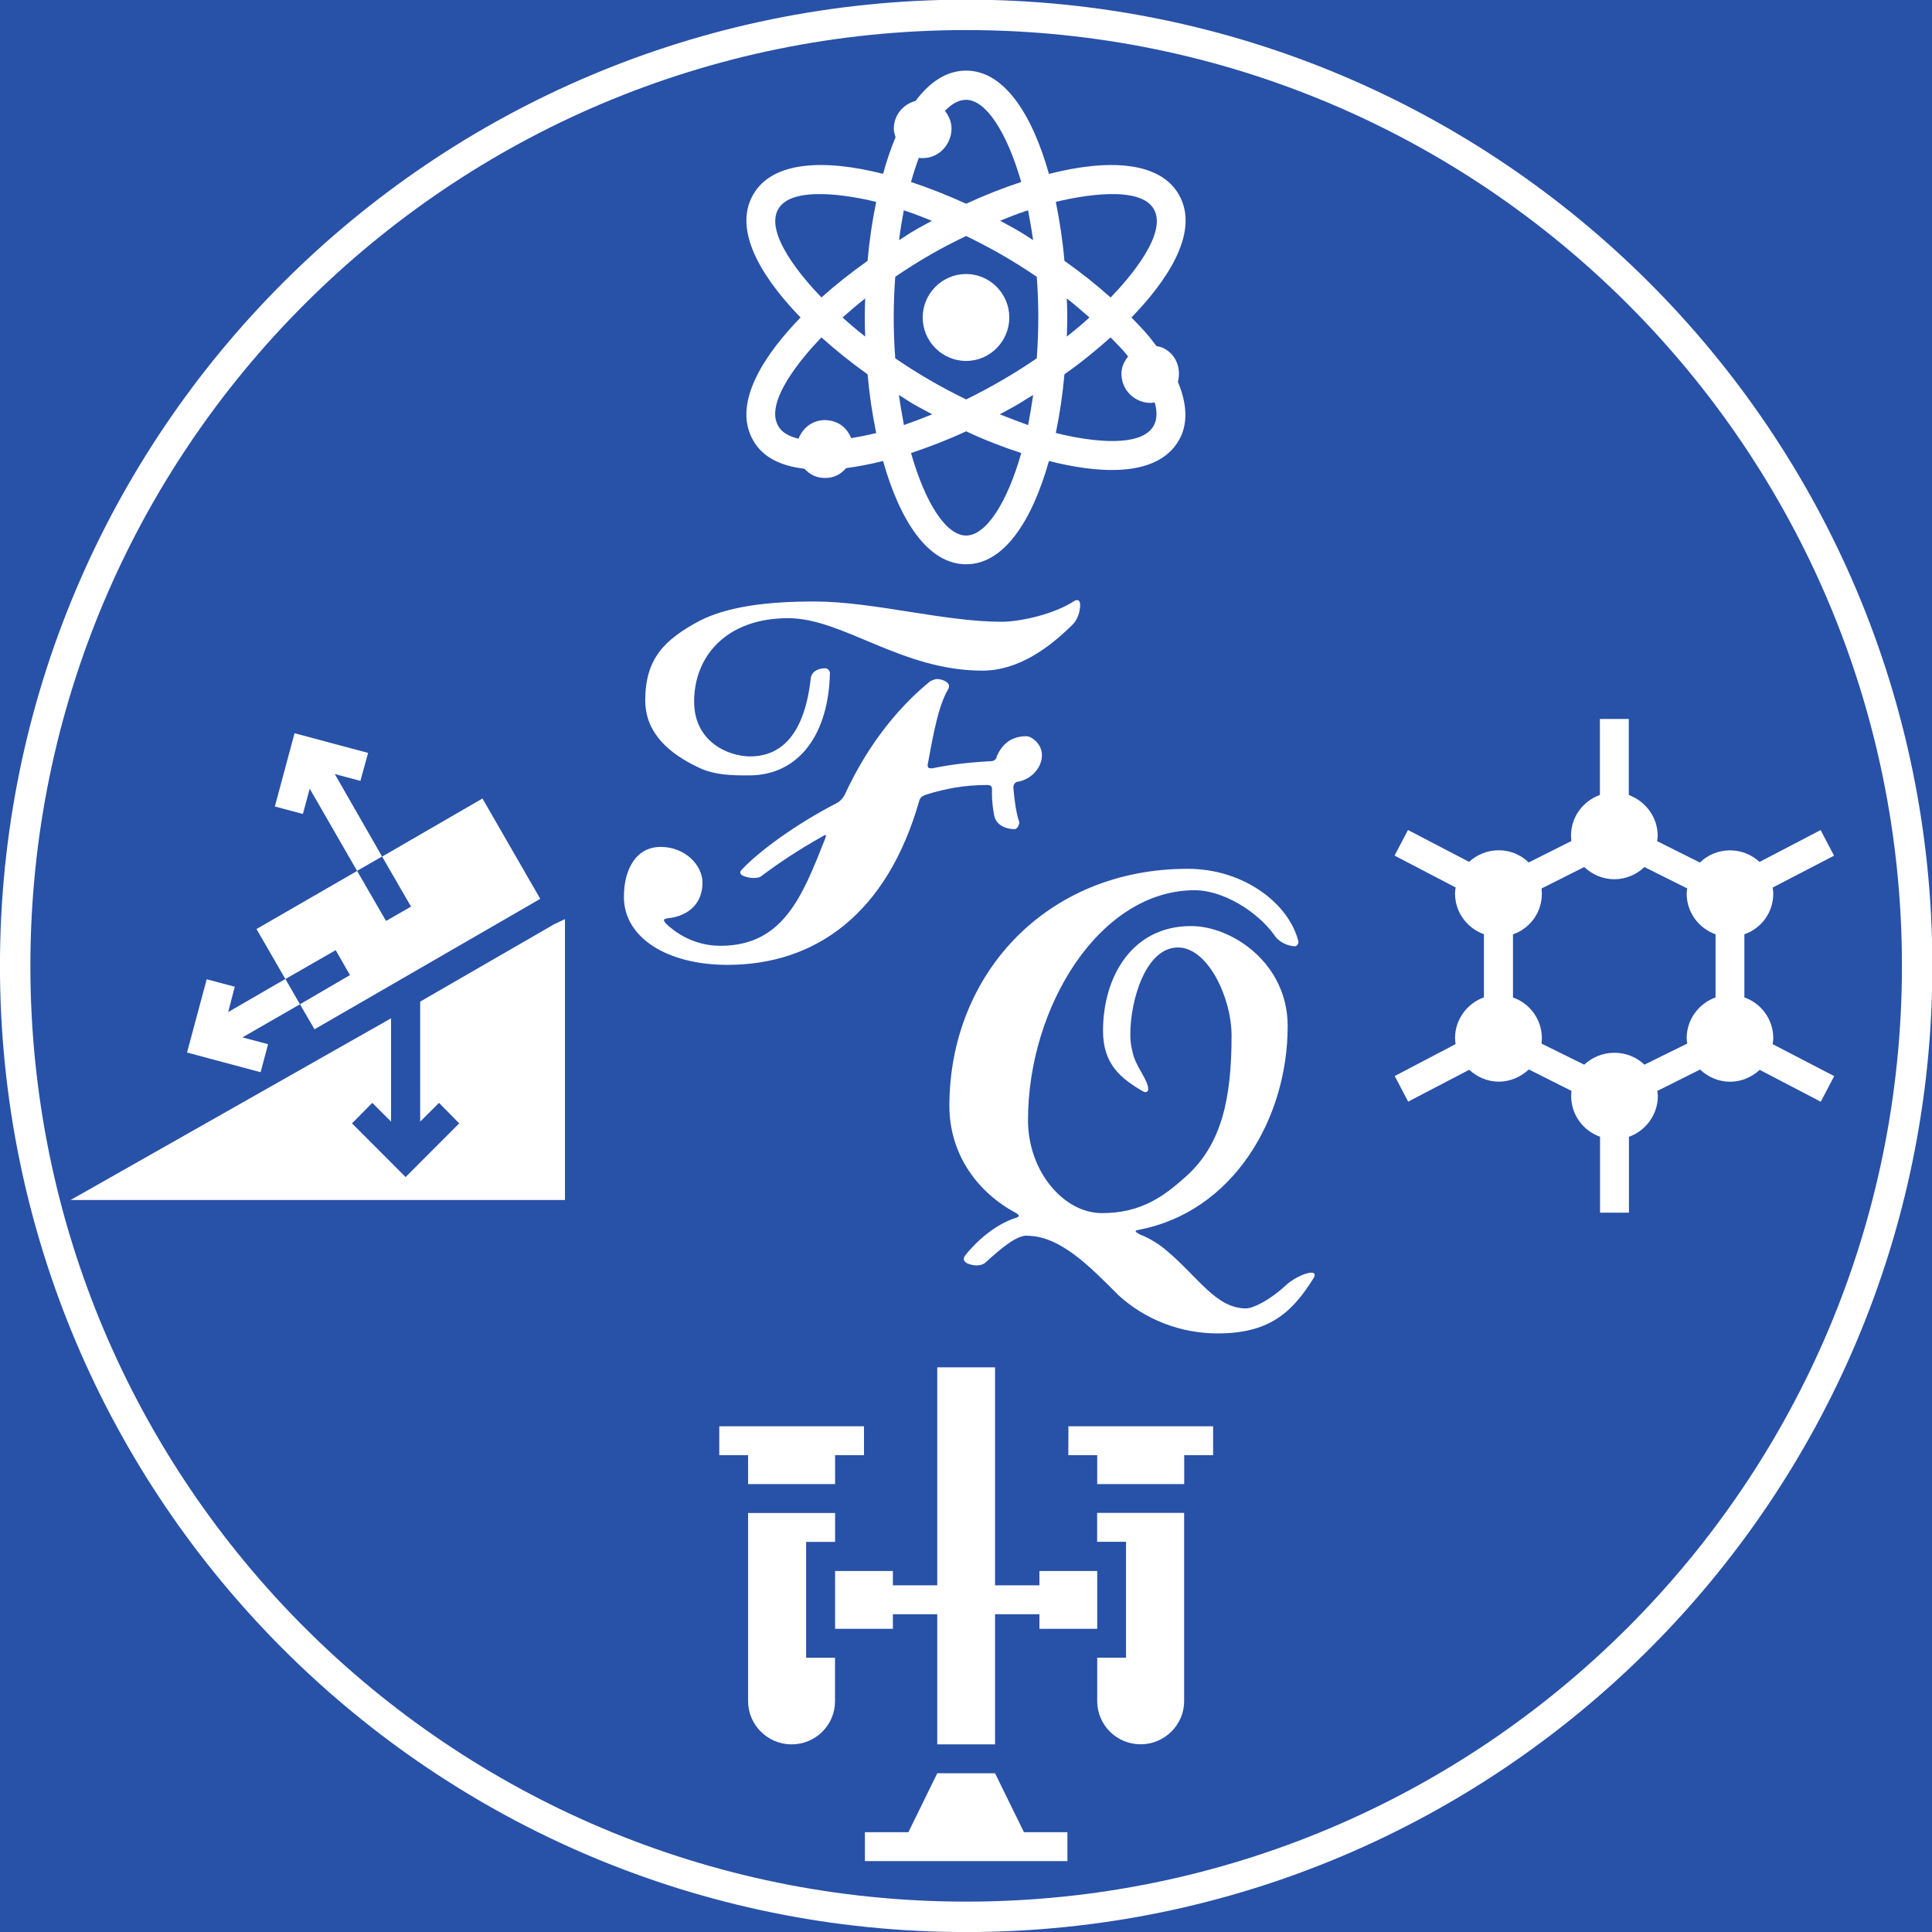
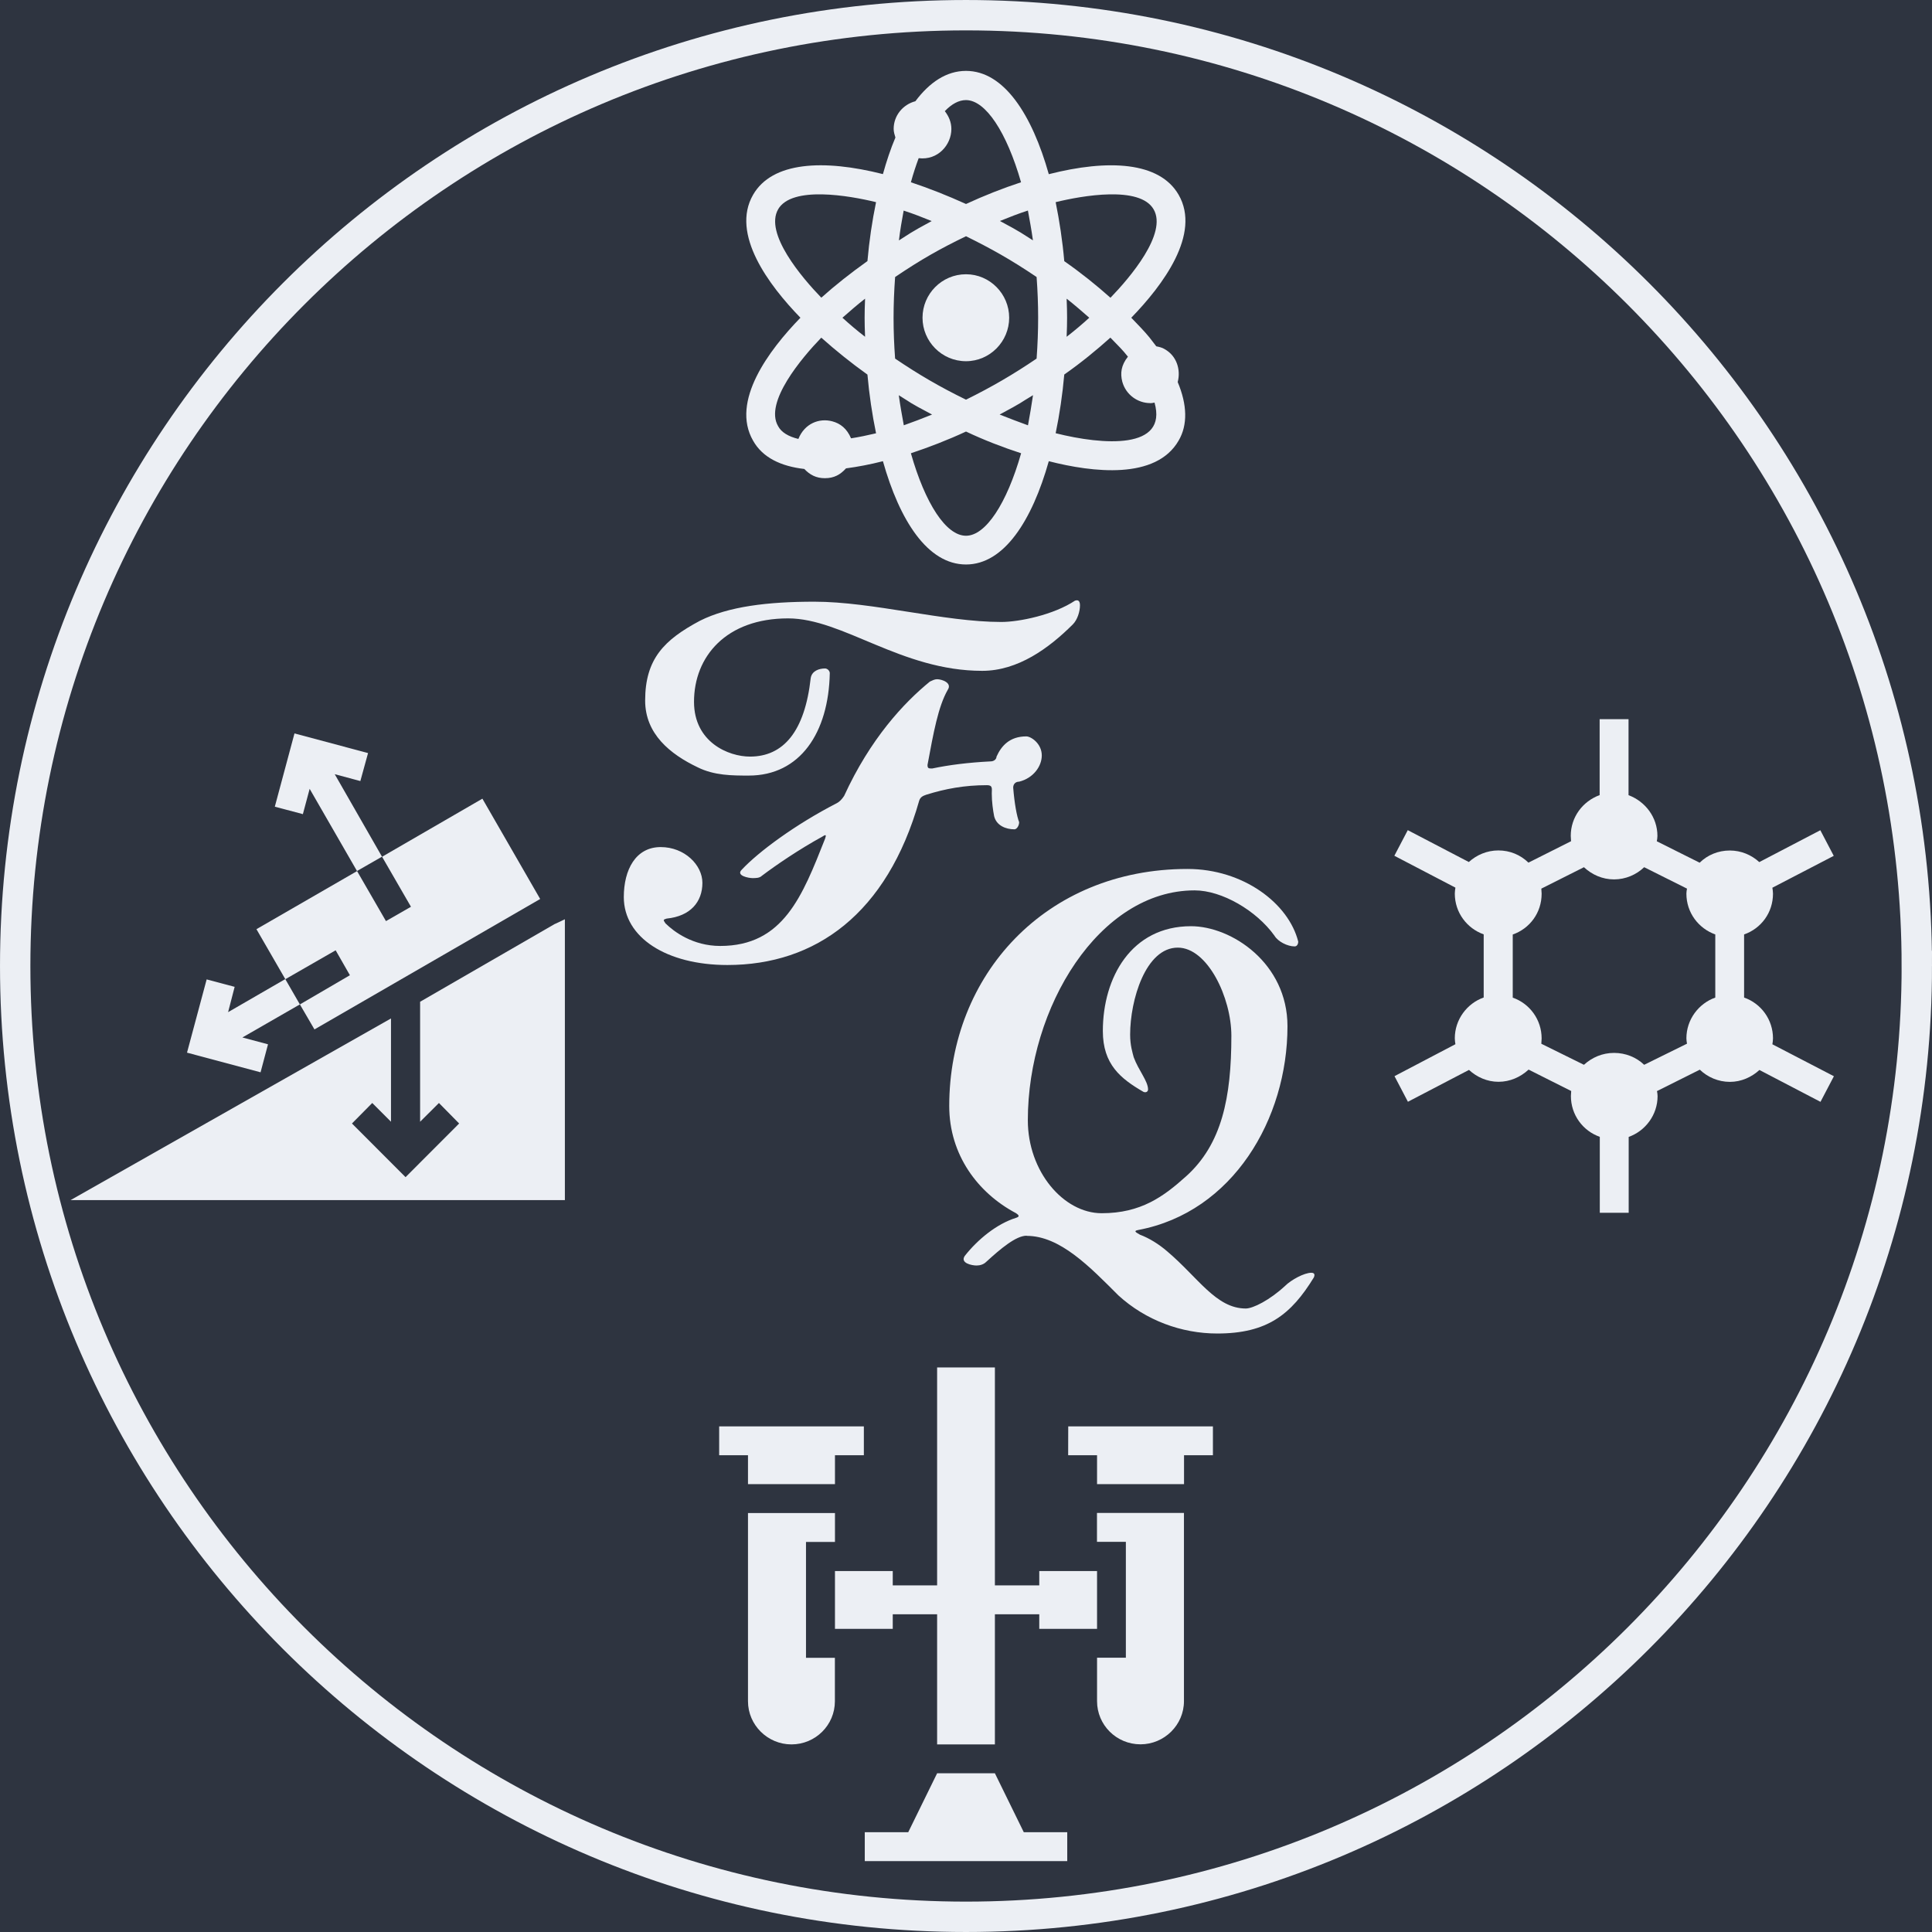
- <svg xmlns="http://www.w3.org/2000/svg" xmlns:xlink="http://www.w3.org/1999/xlink" width="225pt" height="225pt" viewBox="0 0 225 225" version="1.2" id="svg945">
-   <defs id="defs880">
-     <g id="g842">
+ <svg xmlns="http://www.w3.org/2000/svg" xmlns:xlink="http://www.w3.org/1999/xlink" width="283.465pt" height="283.465pt" viewBox="0 0 283.465 283.465" version="1.2" id="svg936">
+   <defs id="defs871">
+     <g id="g833">
      <symbol overflow="visible" id="glyph0-0">
-         <path style="stroke:none" d="m 2.641,0.203 2.562,-2.562 -2.562,-2.562 -2.578,2.562 z m -0.062,-1.75 c -0.031,0 -0.078,-0.062 -0.109,-0.156 -0.047,-0.109 -0.078,-0.219 -0.078,-0.469 0,-0.172 0.188,-0.297 0.531,-0.469 C 3.078,-2.719 3.25,-2.859 3.25,-3.016 3.25,-3.375 3.078,-3.625 2.703,-3.625 c -0.047,0 -0.078,0 -0.125,0.016 -0.031,0 -0.062,0 -0.125,0 -0.109,0 -0.219,-0.156 -0.219,-0.312 0,-0.094 0.125,-0.172 0.219,-0.172 0.172,0 0.391,0.078 0.578,0.25 0.297,0.297 0.484,0.766 0.484,1.031 0,0.266 -0.109,0.391 -0.219,0.453 C 3.062,-2.234 3.016,-2.188 2.844,-2.094 2.688,-2 2.672,-1.844 2.672,-1.672 c 0,0.062 -0.031,0.125 -0.094,0.125 z m 0.078,1.031 c -0.172,0 -0.312,-0.141 -0.312,-0.312 0,-0.172 0.141,-0.312 0.312,-0.312 0.188,0 0.328,0.141 0.328,0.312 0,0.172 -0.141,0.312 -0.328,0.312 z m 0,0" id="path833" />
+         <path style="stroke:none" d="m 2.641,0.203 2.562,-2.562 -2.562,-2.562 -2.578,2.562 z m -0.062,-1.75 c -0.031,0 -0.078,-0.062 -0.109,-0.156 -0.047,-0.109 -0.078,-0.219 -0.078,-0.469 0,-0.172 0.188,-0.297 0.531,-0.469 C 3.078,-2.719 3.25,-2.859 3.25,-3.016 3.25,-3.375 3.078,-3.625 2.703,-3.625 c -0.047,0 -0.078,0 -0.125,0.016 -0.031,0 -0.062,0 -0.125,0 -0.109,0 -0.219,-0.156 -0.219,-0.312 0,-0.094 0.125,-0.172 0.219,-0.172 0.172,0 0.391,0.078 0.578,0.25 0.297,0.297 0.484,0.766 0.484,1.031 0,0.266 -0.109,0.391 -0.219,0.453 C 3.062,-2.234 3.016,-2.188 2.844,-2.094 2.688,-2 2.672,-1.844 2.672,-1.672 c 0,0.062 -0.031,0.125 -0.094,0.125 z m 0.078,1.031 c -0.172,0 -0.312,-0.141 -0.312,-0.312 0,-0.172 0.141,-0.312 0.312,-0.312 0.188,0 0.328,0.141 0.328,0.312 0,0.172 -0.141,0.312 -0.328,0.312 z m 0,0" id="path824" />
      </symbol>
      <symbol overflow="visible" id="glyph0-1">
-         <path style="stroke:none" d="m 5.156,-2.109 c 0,0.109 0.016,0.219 0.031,0.297 0.031,0.125 0.156,0.172 0.266,0.172 0.031,0 0.062,-0.047 0.062,-0.094 -0.031,-0.078 -0.062,-0.25 -0.078,-0.453 0,-0.047 0.031,-0.078 0.078,-0.078 0.188,-0.047 0.297,-0.203 0.297,-0.344 0,-0.156 -0.141,-0.25 -0.203,-0.25 -0.219,0 -0.328,0.125 -0.391,0.266 0,0.031 -0.031,0.062 -0.078,0.062 C 4.844,-2.516 4.594,-2.484 4.375,-2.438 c -0.047,0 -0.062,0 -0.062,-0.047 C 4.391,-2.906 4.453,-3.25 4.578,-3.469 4.641,-3.562 4.5,-3.609 4.438,-3.609 c -0.031,0 -0.062,0.016 -0.094,0.031 -0.344,0.281 -0.781,0.75 -1.125,1.5 C 3.188,-2.031 3.156,-2 3.125,-1.984 2.578,-1.703 2.094,-1.344 1.875,-1.109 1.797,-1.031 1.969,-1 2.016,-1 2.062,-1 2.109,-1 2.141,-1.031 2.328,-1.172 2.625,-1.375 2.938,-1.547 c 0.047,-0.031 0.047,-0.016 0.031,0.031 -0.297,0.75 -0.547,1.406 -1.375,1.406 -0.359,0 -0.609,-0.188 -0.719,-0.297 -0.031,-0.047 -0.031,-0.047 0.016,-0.062 0.312,-0.031 0.469,-0.219 0.469,-0.469 0,-0.234 -0.234,-0.469 -0.547,-0.469 -0.328,0 -0.484,0.297 -0.484,0.656 0,0.531 0.562,0.891 1.359,0.891 1.156,0 2.094,-0.672 2.516,-2.156 C 4.219,-2.062 4.25,-2.078 4.297,-2.094 c 0.25,-0.078 0.5,-0.125 0.797,-0.125 0.078,0 0.062,0.047 0.062,0.109 z M 6.25,-4.641 c -0.281,0.188 -0.734,0.281 -0.969,0.281 -0.75,0 -1.688,-0.266 -2.453,-0.266 -0.609,0 -1.125,0.062 -1.5,0.25 -0.469,0.25 -0.719,0.5 -0.719,1.047 0,0.438 0.328,0.703 0.688,0.875 0.219,0.109 0.453,0.109 0.672,0.109 0.672,0 1.047,-0.562 1.062,-1.344 C 3.031,-3.719 3,-3.75 2.969,-3.75 c -0.078,0 -0.172,0.031 -0.188,0.125 -0.078,0.703 -0.359,1.031 -0.797,1.031 -0.281,0 -0.734,-0.188 -0.734,-0.719 0,-0.594 0.422,-1.094 1.234,-1.094 0.719,0 1.484,0.688 2.547,0.688 0.469,0 0.875,-0.297 1.188,-0.609 0.062,-0.062 0.094,-0.172 0.094,-0.25 0,-0.047 -0.016,-0.078 -0.062,-0.062 z m 0,0" id="path836" />
+         <path style="stroke:none" d="m 5.156,-2.109 c 0,0.109 0.016,0.219 0.031,0.297 0.031,0.125 0.156,0.172 0.266,0.172 0.031,0 0.062,-0.047 0.062,-0.094 -0.031,-0.078 -0.062,-0.25 -0.078,-0.453 0,-0.047 0.031,-0.078 0.078,-0.078 0.188,-0.047 0.297,-0.203 0.297,-0.344 0,-0.156 -0.141,-0.25 -0.203,-0.25 -0.219,0 -0.328,0.125 -0.391,0.266 0,0.031 -0.031,0.062 -0.078,0.062 C 4.844,-2.516 4.594,-2.484 4.375,-2.438 c -0.047,0 -0.062,0 -0.062,-0.047 C 4.391,-2.906 4.453,-3.25 4.578,-3.469 4.641,-3.562 4.5,-3.609 4.438,-3.609 c -0.031,0 -0.062,0.016 -0.094,0.031 -0.344,0.281 -0.781,0.75 -1.125,1.5 C 3.188,-2.031 3.156,-2 3.125,-1.984 2.578,-1.703 2.094,-1.344 1.875,-1.109 1.797,-1.031 1.969,-1 2.016,-1 2.062,-1 2.109,-1 2.141,-1.031 2.328,-1.172 2.625,-1.375 2.938,-1.547 c 0.047,-0.031 0.047,-0.016 0.031,0.031 -0.297,0.75 -0.547,1.406 -1.375,1.406 -0.359,0 -0.609,-0.188 -0.719,-0.297 -0.031,-0.047 -0.031,-0.047 0.016,-0.062 0.312,-0.031 0.469,-0.219 0.469,-0.469 0,-0.234 -0.234,-0.469 -0.547,-0.469 -0.328,0 -0.484,0.297 -0.484,0.656 0,0.531 0.562,0.891 1.359,0.891 1.156,0 2.094,-0.672 2.516,-2.156 C 4.219,-2.062 4.25,-2.078 4.297,-2.094 c 0.25,-0.078 0.5,-0.125 0.797,-0.125 0.078,0 0.062,0.047 0.062,0.109 z M 6.25,-4.641 c -0.281,0.188 -0.734,0.281 -0.969,0.281 -0.75,0 -1.688,-0.266 -2.453,-0.266 -0.609,0 -1.125,0.062 -1.5,0.25 -0.469,0.25 -0.719,0.5 -0.719,1.047 0,0.438 0.328,0.703 0.688,0.875 0.219,0.109 0.453,0.109 0.672,0.109 0.672,0 1.047,-0.562 1.062,-1.344 C 3.031,-3.719 3,-3.75 2.969,-3.75 c -0.078,0 -0.172,0.031 -0.188,0.125 -0.078,0.703 -0.359,1.031 -0.797,1.031 -0.281,0 -0.734,-0.188 -0.734,-0.719 0,-0.594 0.422,-1.094 1.234,-1.094 0.719,0 1.484,0.688 2.547,0.688 0.469,0 0.875,-0.297 1.188,-0.609 0.062,-0.062 0.094,-0.172 0.094,-0.25 0,-0.047 -0.016,-0.078 -0.062,-0.062 z m 0,0" id="path827" />
      </symbol>
      <symbol overflow="visible" id="glyph0-2">
-         <path style="stroke:none" d="m 1.438,0.172 c 0.438,0 0.828,0.406 1.203,0.781 0.359,0.328 0.828,0.5 1.297,0.5 0.656,0 0.969,-0.25 1.266,-0.734 C 5.219,0.688 5.219,0.656 5.172,0.656 5.078,0.656 4.906,0.75 4.828,0.828 4.625,1.016 4.406,1.125 4.312,1.125 3.922,1.125 3.688,0.719 3.281,0.375 3.172,0.281 3.047,0.203 2.922,0.156 2.906,0.141 2.812,0.109 2.906,0.094 c 1.234,-0.234 1.953,-1.453 1.953,-2.672 0,-0.828 -0.734,-1.312 -1.266,-1.312 -0.781,0 -1.156,0.672 -1.156,1.375 0,0.438 0.234,0.625 0.531,0.797 0.031,0.016 0.062,0 0.062,-0.031 0,-0.109 -0.125,-0.25 -0.188,-0.422 -0.016,-0.062 -0.047,-0.156 -0.047,-0.297 0,-0.453 0.203,-1.141 0.625,-1.141 0.391,0 0.703,0.656 0.703,1.156 0,0.812 -0.125,1.422 -0.594,1.844 C 3.234,-0.344 2.938,-0.125 2.422,-0.125 c -0.5,0 -0.969,-0.547 -0.969,-1.219 0,-1.484 0.938,-3.016 2.188,-3.016 0.359,0 0.812,0.266 1.047,0.594 C 4.734,-3.688 4.859,-3.625 4.953,-3.625 4.984,-3.625 5,-3.656 5,-3.688 c -0.125,-0.5 -0.719,-0.953 -1.453,-0.953 -1.859,0 -3.125,1.391 -3.125,3.109 0,0.641 0.375,1.141 0.875,1.406 0.047,0.031 0.047,0.047 0,0.062 -0.25,0.078 -0.5,0.281 -0.672,0.5 -0.062,0.094 0.094,0.125 0.156,0.125 0.047,0 0.094,-0.016 0.125,-0.047 0.188,-0.172 0.391,-0.344 0.531,-0.344 z m 0,0" id="path839" />
+         <path style="stroke:none" d="m 1.438,0.172 c 0.438,0 0.828,0.406 1.203,0.781 0.359,0.328 0.828,0.5 1.297,0.5 0.656,0 0.969,-0.25 1.266,-0.734 C 5.219,0.688 5.219,0.656 5.172,0.656 5.078,0.656 4.906,0.75 4.828,0.828 4.625,1.016 4.406,1.125 4.312,1.125 3.922,1.125 3.688,0.719 3.281,0.375 3.172,0.281 3.047,0.203 2.922,0.156 2.906,0.141 2.812,0.109 2.906,0.094 c 1.234,-0.234 1.953,-1.453 1.953,-2.672 0,-0.828 -0.734,-1.312 -1.266,-1.312 -0.781,0 -1.156,0.672 -1.156,1.375 0,0.438 0.234,0.625 0.531,0.797 0.031,0.016 0.062,0 0.062,-0.031 0,-0.109 -0.125,-0.25 -0.188,-0.422 -0.016,-0.062 -0.047,-0.156 -0.047,-0.297 0,-0.453 0.203,-1.141 0.625,-1.141 0.391,0 0.703,0.656 0.703,1.156 0,0.812 -0.125,1.422 -0.594,1.844 C 3.234,-0.344 2.938,-0.125 2.422,-0.125 c -0.5,0 -0.969,-0.547 -0.969,-1.219 0,-1.484 0.938,-3.016 2.188,-3.016 0.359,0 0.812,0.266 1.047,0.594 C 4.734,-3.688 4.859,-3.625 4.953,-3.625 4.984,-3.625 5,-3.656 5,-3.688 c -0.125,-0.5 -0.719,-0.953 -1.453,-0.953 -1.859,0 -3.125,1.391 -3.125,3.109 0,0.641 0.375,1.141 0.875,1.406 0.047,0.031 0.047,0.047 0,0.062 -0.25,0.078 -0.5,0.281 -0.672,0.5 -0.062,0.094 0.094,0.125 0.156,0.125 0.047,0 0.094,-0.016 0.125,-0.047 0.188,-0.172 0.391,-0.344 0.531,-0.344 z m 0,0" id="path830" />
      </symbol>
    </g>
    <clipPath id="clip1">
-       <path d="M 0,0 H 25.34 V 25.34 H 0 Z m 0,0" id="path844" />
+       <path d="M 0,0 H 25.34 V 25.34 H 0 Z m 0,0" id="path835" />
    </clipPath>
    <clipPath id="clip2">
-       <path d="m 9.434,0.926 h 6.477 V 7.402 H 9.434 Z m 0,0" id="path847" />
+       <path d="m 9.434,0.926 h 6.477 V 7.402 H 9.434 Z m 0,0" id="path838" />
    </clipPath>
    <clipPath id="clip3">
-       <path d="M 9.434,18 H 12 v 2 H 9.434 Z m 0,0" id="path850" />
+       <path d="M 9.434,18 H 12 v 2 H 9.434 Z m 0,0" id="path841" />
    </clipPath>
    <clipPath id="clip4">
-       <path d="m 14,18 h 1.91 v 2 H 14 Z m 0,0" id="path853" />
+       <path d="m 14,18 h 1.91 v 2 H 14 Z m 0,0" id="path844" />
    </clipPath>
    <clipPath id="clip5">
-       <path d="m 11,23 h 3 v 1.41 h -3 z m 0,0" id="path856" />
+       <path d="m 11,23 h 3 v 1.41 h -3 z m 0,0" id="path847" />
    </clipPath>
    <clipPath id="clip6">
-       <path d="m 10,17.934 h 5 V 23 h -5 z m 0,0" id="path859" />
+       <path d="m 10,17.934 h 5 V 23 h -5 z m 0,0" id="path850" />
    </clipPath>
    <clipPath id="clip7">
-       <path d="m 14,19 h 1.91 v 4 H 14 Z m 0,0" id="path862" />
+       <path d="m 14,19 h 1.91 v 4 H 14 Z m 0,0" id="path853" />
    </clipPath>
    <clipPath id="clip8">
-       <path d="M 9.434,19 H 11 v 4 H 9.434 Z m 0,0" id="path865" />
+       <path d="M 9.434,19 H 11 v 4 H 9.434 Z m 0,0" id="path856" />
    </clipPath>
    <clipPath id="clip9">
-       <path d="m 18,9.43 h 6.414 V 15.906 H 18 Z m 0,0" id="path868" />
+       <path d="m 18,9.43 h 6.414 V 15.906 H 18 Z m 0,0" id="path859" />
    </clipPath>
    <clipPath id="clip10">
-       <path d="m 0.926,12 h 6.484 v 3.906 H 0.926 Z m 0,0" id="path871" />
+       <path d="m 0.926,12 h 6.484 v 3.906 H 0.926 Z m 0,0" id="path862" />
    </clipPath>
    <clipPath id="clip11">
-       <path d="m 3,10 h 4.41 v 4 H 3 Z m 0,0" id="path874" />
+       <path d="m 3,10 h 4.41 v 4 H 3 Z m 0,0" id="path865" />
    </clipPath>
    <clipPath id="clip12">
-       <path d="M 3,9.434 H 6 V 12 H 3 Z m 0,0" id="path877" />
+       <path d="M 3,9.434 H 6 V 12 H 3 Z m 0,0" id="path868" />
    </clipPath>
  </defs>
-   <g id="surface5904" transform="scale(8.879297)">
-     <g clip-path="url(#clip1)" clip-rule="nonzero" id="g886">
-       <path style="fill:#2851a8;fill-opacity:1;fill-rule:nonzero;stroke:none" d="M 0,25.34 H 25.344 V -0.004 H 0 Z m 0,0" id="path882" />
-       <path style="fill:#2851a8;fill-opacity:1;fill-rule:nonzero;stroke:#ffffff;stroke-width:0.399;stroke-linecap:butt;stroke-linejoin:miter;stroke-miterlimit:10;stroke-opacity:1" d="m 12.473,3.125e-5 c 0,6.887 -5.586,12.473 -12.473,12.473 -6.887,0 -12.473,-5.586 -12.473,-12.473 0,-6.887 5.586,-12.473 12.473,-12.473 6.887,0 12.473,5.586 12.473,12.473 z m 0,0" transform="matrix(1,0,0,-1,12.672,12.668)" id="path884" />
-     </g>
-     <g style="fill:#ffffff;fill-opacity:1" id="g890">
-       <use xlink:href="#glyph0-1" x="7.854" y="12.515" id="use888" width="100%" height="100%" />
-     </g>
-     <g style="fill:#ffffff;fill-opacity:1" id="g894">
-       <use xlink:href="#glyph0-2" x="12.03" y="16.036" id="use892" width="100%" height="100%" />
-     </g>
-     <path style="fill:#ffffff;fill-opacity:1;fill-rule:nonzero;stroke:none" d="m 12.672,4.734 c 0.312,0 0.566,-0.258 0.566,-0.57 0,-0.312 -0.254,-0.57 -0.566,-0.57 -0.316,0 -0.57,0.258 -0.57,0.57 0,0.312 0.254,0.57 0.57,0.57 z m 0,0" id="path896" />
-     <g clip-path="url(#clip2)" clip-rule="nonzero" id="g900">
-       <path style="fill:#ffffff;fill-opacity:1;fill-rule:nonzero;stroke:none" d="m 9.879,5.777 c 0.125,0.223 0.367,0.336 0.672,0.371 0.074,0.078 0.156,0.121 0.27,0.121 0.121,0 0.203,-0.047 0.277,-0.129 0.152,-0.02 0.316,-0.051 0.484,-0.094 0.219,0.777 0.586,1.355 1.09,1.355 0.5,0 0.867,-0.578 1.086,-1.355 0.578,0.148 1.406,0.246 1.703,-0.27 C 15.582,5.57 15.574,5.305 15.449,5.008 15.492,4.844 15.434,4.664 15.281,4.578 15.246,4.555 15.207,4.547 15.168,4.539 15.137,4.5 15.109,4.461 15.078,4.422 15.008,4.336 14.922,4.25 14.84,4.164 15.254,3.738 15.758,3.066 15.461,2.551 15.211,2.117 14.539,2.082 13.758,2.281 13.539,1.504 13.172,0.926 12.672,0.926 c -0.258,0 -0.48,0.152 -0.664,0.398 -0.164,0.043 -0.285,0.188 -0.285,0.363 0,0.039 0.012,0.078 0.023,0.113 -0.062,0.145 -0.117,0.312 -0.164,0.48 C 10.801,2.082 10.129,2.117 9.879,2.551 9.582,3.066 10.086,3.738 10.5,4.164 10.086,4.59 9.582,5.262 9.879,5.777 Z m 5.211,-0.492 c 0.02,0 0.035,-0.004 0.055,-0.008 0.176,0.621 -0.672,0.559 -1.297,0.402 0.051,-0.246 0.09,-0.508 0.113,-0.77 0.223,-0.156 0.422,-0.32 0.605,-0.484 0.109,0.113 0.156,0.156 0.23,0.25 -0.09,0.113 -0.102,0.219 -0.074,0.328 0.047,0.172 0.203,0.281 0.367,0.281 z M 13.992,3.914 c 0.105,0.082 0.203,0.168 0.297,0.25 -0.094,0.086 -0.191,0.168 -0.297,0.25 0.008,-0.195 0.008,-0.305 0,-0.5 z m 1.141,-1.172 c 0.184,0.316 -0.312,0.898 -0.566,1.16 C 14.383,3.738 14.184,3.578 13.961,3.422 13.938,3.156 13.898,2.895 13.848,2.648 14.199,2.562 14.953,2.43 15.133,2.742 Z m -3.344,2.438 c 0.191,0.117 0.105,0.078 0.438,0.254 -0.125,0.051 -0.25,0.098 -0.371,0.141 -0.023,-0.125 -0.047,-0.258 -0.066,-0.395 z m 0.883,1.844 c -0.262,0 -0.535,-0.422 -0.723,-1.082 0.234,-0.078 0.48,-0.172 0.723,-0.285 0.238,0.113 0.484,0.207 0.723,0.285 -0.188,0.66 -0.465,1.082 -0.723,1.082 z m 0.812,-1.449 C 13.363,5.531 13.238,5.484 13.113,5.434 c 0.328,-0.176 0.242,-0.137 0.438,-0.254 -0.02,0.137 -0.043,0.27 -0.066,0.395 z m 0.066,-2.426 C 13.41,3.062 13.41,3.051 13.117,2.895 c 0.125,-0.051 0.246,-0.098 0.367,-0.137 0.023,0.125 0.047,0.254 0.066,0.391 z m -1.5,-1.078 c 0.254,0.031 0.43,-0.176 0.43,-0.383 0,-0.09 -0.035,-0.168 -0.086,-0.234 0.09,-0.094 0.184,-0.145 0.277,-0.145 0.258,0 0.535,0.422 0.723,1.078 C 13.156,2.465 12.91,2.562 12.672,2.672 12.43,2.562 12.184,2.465 11.949,2.387 c 0.031,-0.113 0.066,-0.219 0.102,-0.316 z m -0.195,0.688 c 0.121,0.039 0.242,0.086 0.367,0.137 -0.297,0.16 -0.293,0.168 -0.43,0.254 0.016,-0.137 0.039,-0.266 0.062,-0.391 z m -0.113,0.871 c 0.34,-0.23 0.598,-0.375 0.93,-0.535 0.324,0.16 0.586,0.305 0.926,0.535 0.027,0.363 0.027,0.699 0,1.07 -0.305,0.207 -0.586,0.371 -0.926,0.539 -0.344,-0.168 -0.625,-0.332 -0.93,-0.539 -0.027,-0.363 -0.027,-0.699 0,-1.07 z M 10.207,2.742 c 0.18,-0.312 0.934,-0.18 1.285,-0.094 -0.051,0.246 -0.09,0.508 -0.113,0.773 -0.219,0.156 -0.422,0.316 -0.605,0.48 -0.254,-0.262 -0.75,-0.844 -0.566,-1.16 z m 1.141,1.672 C 11.242,4.332 11.145,4.25 11.051,4.164 c 0.094,-0.082 0.191,-0.168 0.297,-0.25 -0.008,0.195 -0.008,0.305 0,0.5 z m -0.574,0.012 c 0.184,0.164 0.387,0.328 0.605,0.484 0.023,0.262 0.062,0.523 0.113,0.77 C 11.379,5.707 11.266,5.73 11.164,5.746 11.109,5.617 11.023,5.551 10.918,5.523 10.746,5.477 10.555,5.551 10.473,5.754 10.344,5.723 10.25,5.668 10.207,5.586 10.023,5.273 10.52,4.688 10.773,4.426 Z m 0,0" id="path898" />
-     </g>
-     <g clip-path="url(#clip3)" clip-rule="nonzero" id="g904">
-       <path style="fill:#ffffff;fill-opacity:1;fill-rule:nonzero;stroke:none" d="m 9.812,19.465 h 1.141 v -0.379 h 0.379 V 18.707 H 9.434 v 0.379 H 9.812 Z m 0,0" id="path902" />
-     </g>
-     <g clip-path="url(#clip4)" clip-rule="nonzero" id="g908">
-       <path style="fill:#ffffff;fill-opacity:1;fill-rule:nonzero;stroke:none" d="m 14.012,19.086 h 0.379 v 0.379 h 1.141 v -0.379 h 0.379 v -0.379 h -1.898 z m 0,0" id="path906" />
-     </g>
-     <g clip-path="url(#clip5)" clip-rule="nonzero" id="g912">
-       <path style="fill:#ffffff;fill-opacity:1;fill-rule:nonzero;stroke:none" d="M 13.051,23.258 H 12.293 L 11.914,24.031 H 11.344 v 0.379 H 14 V 24.031 h -0.57 z m 0,0" id="path910" />
-     </g>
-     <g clip-path="url(#clip6)" clip-rule="nonzero" id="g916">
-       <path style="fill:#ffffff;fill-opacity:1;fill-rule:nonzero;stroke:none" d="m 12.293,17.934 v 2.859 h -0.582 v -0.188 h -0.758 v 0.758 h 0.758 v -0.191 h 0.582 v 1.707 h 0.758 v -1.707 h 0.582 v 0.191 h 0.758 v -0.758 h -0.758 v 0.188 h -0.582 v -2.859 z m 0,0" id="path914" />
-     </g>
-     <g clip-path="url(#clip7)" clip-rule="nonzero" id="g920">
-       <path style="fill:#ffffff;fill-opacity:1;fill-rule:nonzero;stroke:none" d="M 14.391,21.742 V 22.312 c 0,0.312 0.254,0.566 0.57,0.566 0.312,0 0.57,-0.254 0.57,-0.566 v -2.469 h -1.141 v 0.379 h 0.379 v 1.52 z m 0,0" id="path918" />
-     </g>
-     <g clip-path="url(#clip8)" clip-rule="nonzero" id="g924">
-       <path style="fill:#ffffff;fill-opacity:1;fill-rule:nonzero;stroke:none" d="M 10.953,20.223 V 19.844 H 9.812 v 2.469 c 0,0.312 0.258,0.566 0.57,0.566 0.316,0 0.57,-0.254 0.57,-0.566 v -0.57 h -0.379 v -1.52 z m 0,0" id="path922" />
-     </g>
-     <g clip-path="url(#clip9)" clip-rule="nonzero" id="g928">
-       <path style="fill:#ffffff;fill-opacity:1;fill-rule:nonzero;stroke:none" d="m 18.469,14.449 0.801,-0.418 c 0.102,0.094 0.238,0.156 0.387,0.156 0.152,0 0.289,-0.062 0.395,-0.16 l 0.559,0.281 c 0,0.02 -0.004,0.043 -0.004,0.066 0,0.246 0.156,0.457 0.379,0.535 v 0.996 h 0.379 V 14.91 c 0.219,-0.078 0.379,-0.289 0.379,-0.535 0,-0.023 -0.004,-0.047 -0.008,-0.066 l 0.562,-0.281 c 0.102,0.098 0.242,0.16 0.395,0.16 0.148,0 0.285,-0.062 0.387,-0.156 l 0.801,0.418 0.176,-0.336 L 23.25,13.695 c 0.004,-0.027 0.008,-0.051 0.008,-0.078 0,-0.246 -0.156,-0.457 -0.379,-0.535 V 12.254 c 0.223,-0.078 0.379,-0.285 0.379,-0.535 0,-0.023 -0.004,-0.051 -0.008,-0.078 l 0.805,-0.418 -0.176,-0.336 -0.801,0.418 c -0.102,-0.094 -0.238,-0.152 -0.387,-0.152 -0.152,0 -0.293,0.059 -0.395,0.16 l -0.562,-0.281 c 0.004,-0.023 0.008,-0.047 0.008,-0.07 0,-0.246 -0.16,-0.453 -0.379,-0.535 V 9.43 h -0.379 v 0.996 c -0.223,0.082 -0.379,0.289 -0.379,0.535 0,0.023 0.004,0.047 0.004,0.07 l -0.559,0.281 c -0.105,-0.102 -0.242,-0.16 -0.395,-0.16 -0.148,0 -0.285,0.059 -0.387,0.152 l -0.801,-0.418 -0.176,0.336 0.801,0.418 c -0.004,0.027 -0.008,0.055 -0.008,0.078 0,0.25 0.16,0.457 0.379,0.535 v 0.828 c -0.219,0.078 -0.379,0.289 -0.379,0.535 0,0.027 0.004,0.051 0.008,0.078 L 18.293,14.113 Z m 1.754,-2.73 c 0,-0.023 -0.004,-0.043 -0.004,-0.066 l 0.559,-0.281 c 0.105,0.098 0.242,0.16 0.395,0.16 0.152,0 0.293,-0.062 0.395,-0.16 l 0.562,0.281 c -0.004,0.023 -0.008,0.043 -0.008,0.066 0,0.25 0.16,0.457 0.379,0.535 v 0.828 c -0.219,0.078 -0.379,0.289 -0.379,0.535 0,0.023 0.004,0.047 0.008,0.07 l -0.562,0.277 c -0.102,-0.098 -0.242,-0.156 -0.395,-0.156 -0.152,0 -0.289,0.059 -0.395,0.156 L 20.219,13.688 c 0,-0.023 0.004,-0.047 0.004,-0.07 0,-0.246 -0.156,-0.457 -0.379,-0.535 v -0.828 c 0.223,-0.078 0.379,-0.285 0.379,-0.535 z m 0,0" id="path926" />
-     </g>
-     <g clip-path="url(#clip10)" clip-rule="nonzero" id="g932">
-       <path style="fill:#ffffff;fill-opacity:1;fill-rule:nonzero;stroke:none" d="m 7.277,12.117 -1.766,1.02 v 1.574 L 5.758,14.465 6.023,14.734 5.32,15.438 4.617,14.734 4.883,14.465 5.129,14.711 v -1.355 l -4.203,2.383 h 6.484 v -3.684 l -0.125,0.059 z m 0,0" id="path930" />
-     </g>
-     <g clip-path="url(#clip11)" clip-rule="nonzero" id="g936">
-       <path style="fill:#ffffff;fill-opacity:1;fill-rule:nonzero;stroke:none" d="M 4.59,12.789 3.934,13.172 4.125,13.5 7.086,11.789 6.328,10.473 l -1.316,0.762 0.379,0.656 -0.328,0.188 -0.379,-0.656 -1.32,0.762 0.379,0.656 0.66,-0.379 z m 0,0" id="path934" />
-     </g>
-     <path style="fill:#ffffff;fill-opacity:1;fill-rule:nonzero;stroke:none" d="m 2.711,12.844 -0.258,0.961 0.965,0.258 0.098,-0.367 -0.336,-0.09 0.754,-0.434 -0.191,-0.332 -0.75,0.434 0.086,-0.332 z m 0,0" id="path938" />
-     <g clip-path="url(#clip12)" clip-rule="nonzero" id="g942">
-       <path style="fill:#ffffff;fill-opacity:1;fill-rule:nonzero;stroke:none" d="M 4.391,10.152 4.727,10.242 4.828,9.875 3.863,9.617 3.605,10.578 3.973,10.676 4.062,10.344 l 0.621,1.078 0.328,-0.188 z m 0,0" id="path940" />
-     </g>
+   <path style="clip-rule:nonzero;fill:#2e3440;fill-opacity:1;fill-rule:nonzero;stroke:none;stroke-width:11.185" d="M 3.4670235e-4,283.464 H 283.464 V 3.4390563e-4 H 3.4670235e-4 Z m 0,0" id="path873" />
+   <path style="clip-rule:nonzero;fill:#2e3440;fill-opacity:1;fill-rule:nonzero;stroke:#eceff4;stroke-width:4.457;stroke-linecap:butt;stroke-linejoin:miter;stroke-miterlimit:10;stroke-opacity:1" d="M 281.236,141.732 C 281.236,64.706 218.759,2.229 141.732,2.229 64.706,2.229 2.229,64.706 2.229,141.732 c 0,77.026 62.477,139.504 139.504,139.504 77.026,0 139.504,-62.477 139.504,-139.504 z m 0,0" id="path875" />
+   <g style="fill:#eceff4;fill-opacity:1" id="g881" transform="matrix(11.18476,0,0,11.18476,3.4670235e-4,0.04403439)">
+     <use xlink:href="#glyph0-1" x="7.854" y="12.515" id="use879" width="100%" height="100%" style="fill:#eceff4;fill-opacity:1" />
+   </g>
+   <g style="fill:#eceff4;fill-opacity:1" id="g885" transform="matrix(11.18476,0,0,11.18476,3.4670235e-4,0.04403439)">
+     <use xlink:href="#glyph0-2" x="12.03" y="16.036" id="use883" width="100%" height="100%" style="fill:#eceff4;fill-opacity:1" />
+   </g>
+   <path style="fill:#eceff4;fill-opacity:1;fill-rule:nonzero;stroke:none;stroke-width:11.185" d="m 141.732,52.997 c 3.495,0 6.335,-2.884 6.335,-6.379 0,-3.495 -2.84,-6.379 -6.335,-6.379 -3.539,0 -6.379,2.884 -6.379,6.379 0,3.495 2.84,6.379 6.379,6.379 z m 0,0" id="path887" />
+   <g clip-path="url(#clip2)" clip-rule="nonzero" id="g891" style="fill:#eceff4;fill-opacity:1" transform="matrix(11.18476,0,0,11.18476,3.4670235e-4,0.04403439)">
+     <path style="fill:#eceff4;fill-opacity:1;fill-rule:nonzero;stroke:none" d="m 9.879,5.777 c 0.125,0.223 0.367,0.336 0.672,0.371 0.074,0.078 0.156,0.121 0.27,0.121 0.121,0 0.203,-0.047 0.277,-0.129 0.152,-0.02 0.316,-0.051 0.484,-0.094 0.219,0.777 0.586,1.355 1.09,1.355 0.5,0 0.867,-0.578 1.086,-1.355 0.578,0.148 1.406,0.246 1.703,-0.27 C 15.582,5.57 15.574,5.305 15.449,5.008 15.492,4.844 15.434,4.664 15.281,4.578 15.246,4.555 15.207,4.547 15.168,4.539 15.137,4.5 15.109,4.461 15.078,4.422 15.008,4.336 14.922,4.25 14.84,4.164 15.254,3.738 15.758,3.066 15.461,2.551 15.211,2.117 14.539,2.082 13.758,2.281 13.539,1.504 13.172,0.926 12.672,0.926 c -0.258,0 -0.48,0.152 -0.664,0.398 -0.164,0.043 -0.285,0.188 -0.285,0.363 0,0.039 0.012,0.078 0.023,0.113 -0.062,0.145 -0.117,0.312 -0.164,0.48 C 10.801,2.082 10.129,2.117 9.879,2.551 9.582,3.066 10.086,3.738 10.5,4.164 10.086,4.59 9.582,5.262 9.879,5.777 Z m 5.211,-0.492 c 0.02,0 0.035,-0.004 0.055,-0.008 0.176,0.621 -0.672,0.559 -1.297,0.402 0.051,-0.246 0.09,-0.508 0.113,-0.77 0.223,-0.156 0.422,-0.32 0.605,-0.484 0.109,0.113 0.156,0.156 0.23,0.25 -0.09,0.113 -0.102,0.219 -0.074,0.328 0.047,0.172 0.203,0.281 0.367,0.281 z M 13.992,3.914 c 0.105,0.082 0.203,0.168 0.297,0.25 -0.094,0.086 -0.191,0.168 -0.297,0.25 0.008,-0.195 0.008,-0.305 0,-0.5 z m 1.141,-1.172 c 0.184,0.316 -0.312,0.898 -0.566,1.16 C 14.383,3.738 14.184,3.578 13.961,3.422 13.938,3.156 13.898,2.895 13.848,2.648 14.199,2.562 14.953,2.43 15.133,2.742 Z m -3.344,2.438 c 0.191,0.117 0.105,0.078 0.438,0.254 -0.125,0.051 -0.25,0.098 -0.371,0.141 -0.023,-0.125 -0.047,-0.258 -0.066,-0.395 z m 0.883,1.844 c -0.262,0 -0.535,-0.422 -0.723,-1.082 0.234,-0.078 0.48,-0.172 0.723,-0.285 0.238,0.113 0.484,0.207 0.723,0.285 -0.188,0.66 -0.465,1.082 -0.723,1.082 z m 0.812,-1.449 C 13.363,5.531 13.238,5.484 13.113,5.434 c 0.328,-0.176 0.242,-0.137 0.438,-0.254 -0.02,0.137 -0.043,0.27 -0.066,0.395 z m 0.066,-2.426 C 13.41,3.062 13.41,3.051 13.117,2.895 c 0.125,-0.051 0.246,-0.098 0.367,-0.137 0.023,0.125 0.047,0.254 0.066,0.391 z m -1.5,-1.078 c 0.254,0.031 0.43,-0.176 0.43,-0.383 0,-0.09 -0.035,-0.168 -0.086,-0.234 0.09,-0.094 0.184,-0.145 0.277,-0.145 0.258,0 0.535,0.422 0.723,1.078 C 13.156,2.465 12.91,2.562 12.672,2.672 12.43,2.562 12.184,2.465 11.949,2.387 c 0.031,-0.113 0.066,-0.219 0.102,-0.316 z m -0.195,0.688 c 0.121,0.039 0.242,0.086 0.367,0.137 -0.297,0.16 -0.293,0.168 -0.43,0.254 0.016,-0.137 0.039,-0.266 0.062,-0.391 z m -0.113,0.871 c 0.34,-0.23 0.598,-0.375 0.93,-0.535 0.324,0.16 0.586,0.305 0.926,0.535 0.027,0.363 0.027,0.699 0,1.07 -0.305,0.207 -0.586,0.371 -0.926,0.539 -0.344,-0.168 -0.625,-0.332 -0.93,-0.539 -0.027,-0.363 -0.027,-0.699 0,-1.07 z M 10.207,2.742 c 0.18,-0.312 0.934,-0.18 1.285,-0.094 -0.051,0.246 -0.09,0.508 -0.113,0.773 -0.219,0.156 -0.422,0.316 -0.605,0.48 -0.254,-0.262 -0.75,-0.844 -0.566,-1.16 z m 1.141,1.672 C 11.242,4.332 11.145,4.25 11.051,4.164 c 0.094,-0.082 0.191,-0.168 0.297,-0.25 -0.008,0.195 -0.008,0.305 0,0.5 z m -0.574,0.012 c 0.184,0.164 0.387,0.328 0.605,0.484 0.023,0.262 0.062,0.523 0.113,0.77 C 11.379,5.707 11.266,5.73 11.164,5.746 11.109,5.617 11.023,5.551 10.918,5.523 10.746,5.477 10.555,5.551 10.473,5.754 10.344,5.723 10.25,5.668 10.207,5.586 10.023,5.273 10.52,4.688 10.773,4.426 Z m 0,0" id="path889" />
+   </g>
+   <g clip-path="url(#clip3)" clip-rule="nonzero" id="g895" style="fill:#eceff4;fill-opacity:1" transform="matrix(11.18476,0,0,11.18476,3.4670235e-4,0.04403439)">
+     <path style="fill:#eceff4;fill-opacity:1;fill-rule:nonzero;stroke:none" d="m 9.812,19.465 h 1.141 v -0.379 h 0.379 V 18.707 H 9.434 v 0.379 H 9.812 Z m 0,0" id="path893" />
+   </g>
+   <g clip-path="url(#clip4)" clip-rule="nonzero" id="g899" style="fill:#eceff4;fill-opacity:1" transform="matrix(11.18476,0,0,11.18476,3.4670235e-4,0.04403439)">
+     <path style="fill:#eceff4;fill-opacity:1;fill-rule:nonzero;stroke:none" d="m 14.012,19.086 h 0.379 v 0.379 h 1.141 v -0.379 h 0.379 v -0.379 h -1.898 z m 0,0" id="path897" />
+   </g>
+   <g clip-path="url(#clip5)" clip-rule="nonzero" id="g903" style="fill:#eceff4;fill-opacity:1" transform="matrix(11.18476,0,0,11.18476,3.4670235e-4,0.04403439)">
+     <path style="fill:#eceff4;fill-opacity:1;fill-rule:nonzero;stroke:none" d="M 13.051,23.258 H 12.293 L 11.914,24.031 H 11.344 v 0.379 H 14 V 24.031 h -0.57 z m 0,0" id="path901" />
+   </g>
+   <g clip-path="url(#clip6)" clip-rule="nonzero" id="g907" style="fill:#eceff4;fill-opacity:1" transform="matrix(11.18476,0,0,11.18476,3.4670235e-4,0.04403439)">
+     <path style="fill:#eceff4;fill-opacity:1;fill-rule:nonzero;stroke:none" d="m 12.293,17.934 v 2.859 h -0.582 v -0.188 h -0.758 v 0.758 h 0.758 v -0.191 h 0.582 v 1.707 h 0.758 v -1.707 h 0.582 v 0.191 h 0.758 v -0.758 h -0.758 v 0.188 h -0.582 v -2.859 z m 0,0" id="path905" />
+   </g>
+   <g clip-path="url(#clip7)" clip-rule="nonzero" id="g911" style="fill:#eceff4;fill-opacity:1" transform="matrix(11.18476,0,0,11.18476,3.4670235e-4,0.04403439)">
+     <path style="fill:#eceff4;fill-opacity:1;fill-rule:nonzero;stroke:none" d="M 14.391,21.742 V 22.312 c 0,0.312 0.254,0.566 0.57,0.566 0.312,0 0.57,-0.254 0.57,-0.566 v -2.469 h -1.141 v 0.379 h 0.379 v 1.52 z m 0,0" id="path909" />
+   </g>
+   <g clip-path="url(#clip8)" clip-rule="nonzero" id="g915" style="fill:#eceff4;fill-opacity:1" transform="matrix(11.18476,0,0,11.18476,3.4670235e-4,0.04403439)">
+     <path style="fill:#eceff4;fill-opacity:1;fill-rule:nonzero;stroke:none" d="M 10.953,20.223 V 19.844 H 9.812 v 2.469 c 0,0.312 0.258,0.566 0.57,0.566 0.316,0 0.57,-0.254 0.57,-0.566 v -0.57 h -0.379 v -1.52 z m 0,0" id="path913" />
+   </g>
+   <g clip-path="url(#clip9)" clip-rule="nonzero" id="g919" style="fill:#eceff4;fill-opacity:1" transform="matrix(11.18476,0,0,11.18476,3.4670235e-4,0.04403439)">
+     <path style="fill:#eceff4;fill-opacity:1;fill-rule:nonzero;stroke:none" d="m 18.469,14.449 0.801,-0.418 c 0.102,0.094 0.238,0.156 0.387,0.156 0.152,0 0.289,-0.062 0.395,-0.16 l 0.559,0.281 c 0,0.02 -0.004,0.043 -0.004,0.066 0,0.246 0.156,0.457 0.379,0.535 v 0.996 h 0.379 V 14.91 c 0.219,-0.078 0.379,-0.289 0.379,-0.535 0,-0.023 -0.004,-0.047 -0.008,-0.066 l 0.562,-0.281 c 0.102,0.098 0.242,0.16 0.395,0.16 0.148,0 0.285,-0.062 0.387,-0.156 l 0.801,0.418 0.176,-0.336 L 23.25,13.695 c 0.004,-0.027 0.008,-0.051 0.008,-0.078 0,-0.246 -0.156,-0.457 -0.379,-0.535 V 12.254 c 0.223,-0.078 0.379,-0.285 0.379,-0.535 0,-0.023 -0.004,-0.051 -0.008,-0.078 l 0.805,-0.418 -0.176,-0.336 -0.801,0.418 c -0.102,-0.094 -0.238,-0.152 -0.387,-0.152 -0.152,0 -0.293,0.059 -0.395,0.16 l -0.562,-0.281 c 0.004,-0.023 0.008,-0.047 0.008,-0.07 0,-0.246 -0.16,-0.453 -0.379,-0.535 V 9.43 h -0.379 v 0.996 c -0.223,0.082 -0.379,0.289 -0.379,0.535 0,0.023 0.004,0.047 0.004,0.07 l -0.559,0.281 c -0.105,-0.102 -0.242,-0.16 -0.395,-0.16 -0.148,0 -0.285,0.059 -0.387,0.152 l -0.801,-0.418 -0.176,0.336 0.801,0.418 c -0.004,0.027 -0.008,0.055 -0.008,0.078 0,0.25 0.16,0.457 0.379,0.535 v 0.828 c -0.219,0.078 -0.379,0.289 -0.379,0.535 0,0.027 0.004,0.051 0.008,0.078 L 18.293,14.113 Z m 1.754,-2.73 c 0,-0.023 -0.004,-0.043 -0.004,-0.066 l 0.559,-0.281 c 0.105,0.098 0.242,0.16 0.395,0.16 0.152,0 0.293,-0.062 0.395,-0.16 l 0.562,0.281 c -0.004,0.023 -0.008,0.043 -0.008,0.066 0,0.25 0.16,0.457 0.379,0.535 v 0.828 c -0.219,0.078 -0.379,0.289 -0.379,0.535 0,0.023 0.004,0.047 0.008,0.07 l -0.562,0.277 c -0.102,-0.098 -0.242,-0.156 -0.395,-0.156 -0.152,0 -0.289,0.059 -0.395,0.156 L 20.219,13.688 c 0,-0.023 0.004,-0.047 0.004,-0.07 0,-0.246 -0.156,-0.457 -0.379,-0.535 v -0.828 c 0.223,-0.078 0.379,-0.285 0.379,-0.535 z m 0,0" id="path917" />
+   </g>
+   <g clip-path="url(#clip10)" clip-rule="nonzero" id="g923" style="fill:#eceff4;fill-opacity:1" transform="matrix(11.18476,0,0,11.18476,3.4670235e-4,0.04403439)">
+     <path style="fill:#eceff4;fill-opacity:1;fill-rule:nonzero;stroke:none" d="m 7.277,12.117 -1.766,1.02 v 1.574 L 5.758,14.465 6.023,14.734 5.32,15.438 4.617,14.734 4.883,14.465 5.129,14.711 v -1.355 l -4.203,2.383 h 6.484 v -3.684 l -0.125,0.059 z m 0,0" id="path921" />
+   </g>
+   <g clip-path="url(#clip11)" clip-rule="nonzero" id="g927" style="fill:#eceff4;fill-opacity:1" transform="matrix(11.18476,0,0,11.18476,3.4670235e-4,0.04403439)">
+     <path style="fill:#eceff4;fill-opacity:1;fill-rule:nonzero;stroke:none" d="M 4.59,12.789 3.934,13.172 4.125,13.5 7.086,11.789 6.328,10.473 l -1.316,0.762 0.379,0.656 -0.328,0.188 -0.379,-0.656 -1.32,0.762 0.379,0.656 0.66,-0.379 z m 0,0" id="path925" />
+   </g>
+   <path style="fill:#eceff4;fill-opacity:1;fill-rule:nonzero;stroke:none;stroke-width:11.185" d="m 30.322,143.698 -2.884,10.748 10.792,2.884 1.092,-4.107 -3.757,-1.005 8.432,-4.85 -2.141,-3.714 -8.389,4.85 0.961,-3.714 z m 0,0" id="path929" />
+   <g clip-path="url(#clip12)" clip-rule="nonzero" id="g933" style="fill:#eceff4;fill-opacity:1" transform="matrix(11.18476,0,0,11.18476,3.4670235e-4,0.04403439)">
+     <path style="fill:#eceff4;fill-opacity:1;fill-rule:nonzero;stroke:none" d="M 4.391,10.152 4.727,10.242 4.828,9.875 3.863,9.617 3.605,10.578 3.973,10.676 4.062,10.344 l 0.621,1.078 0.328,-0.188 z m 0,0" id="path931" />
  </g>
</svg>
